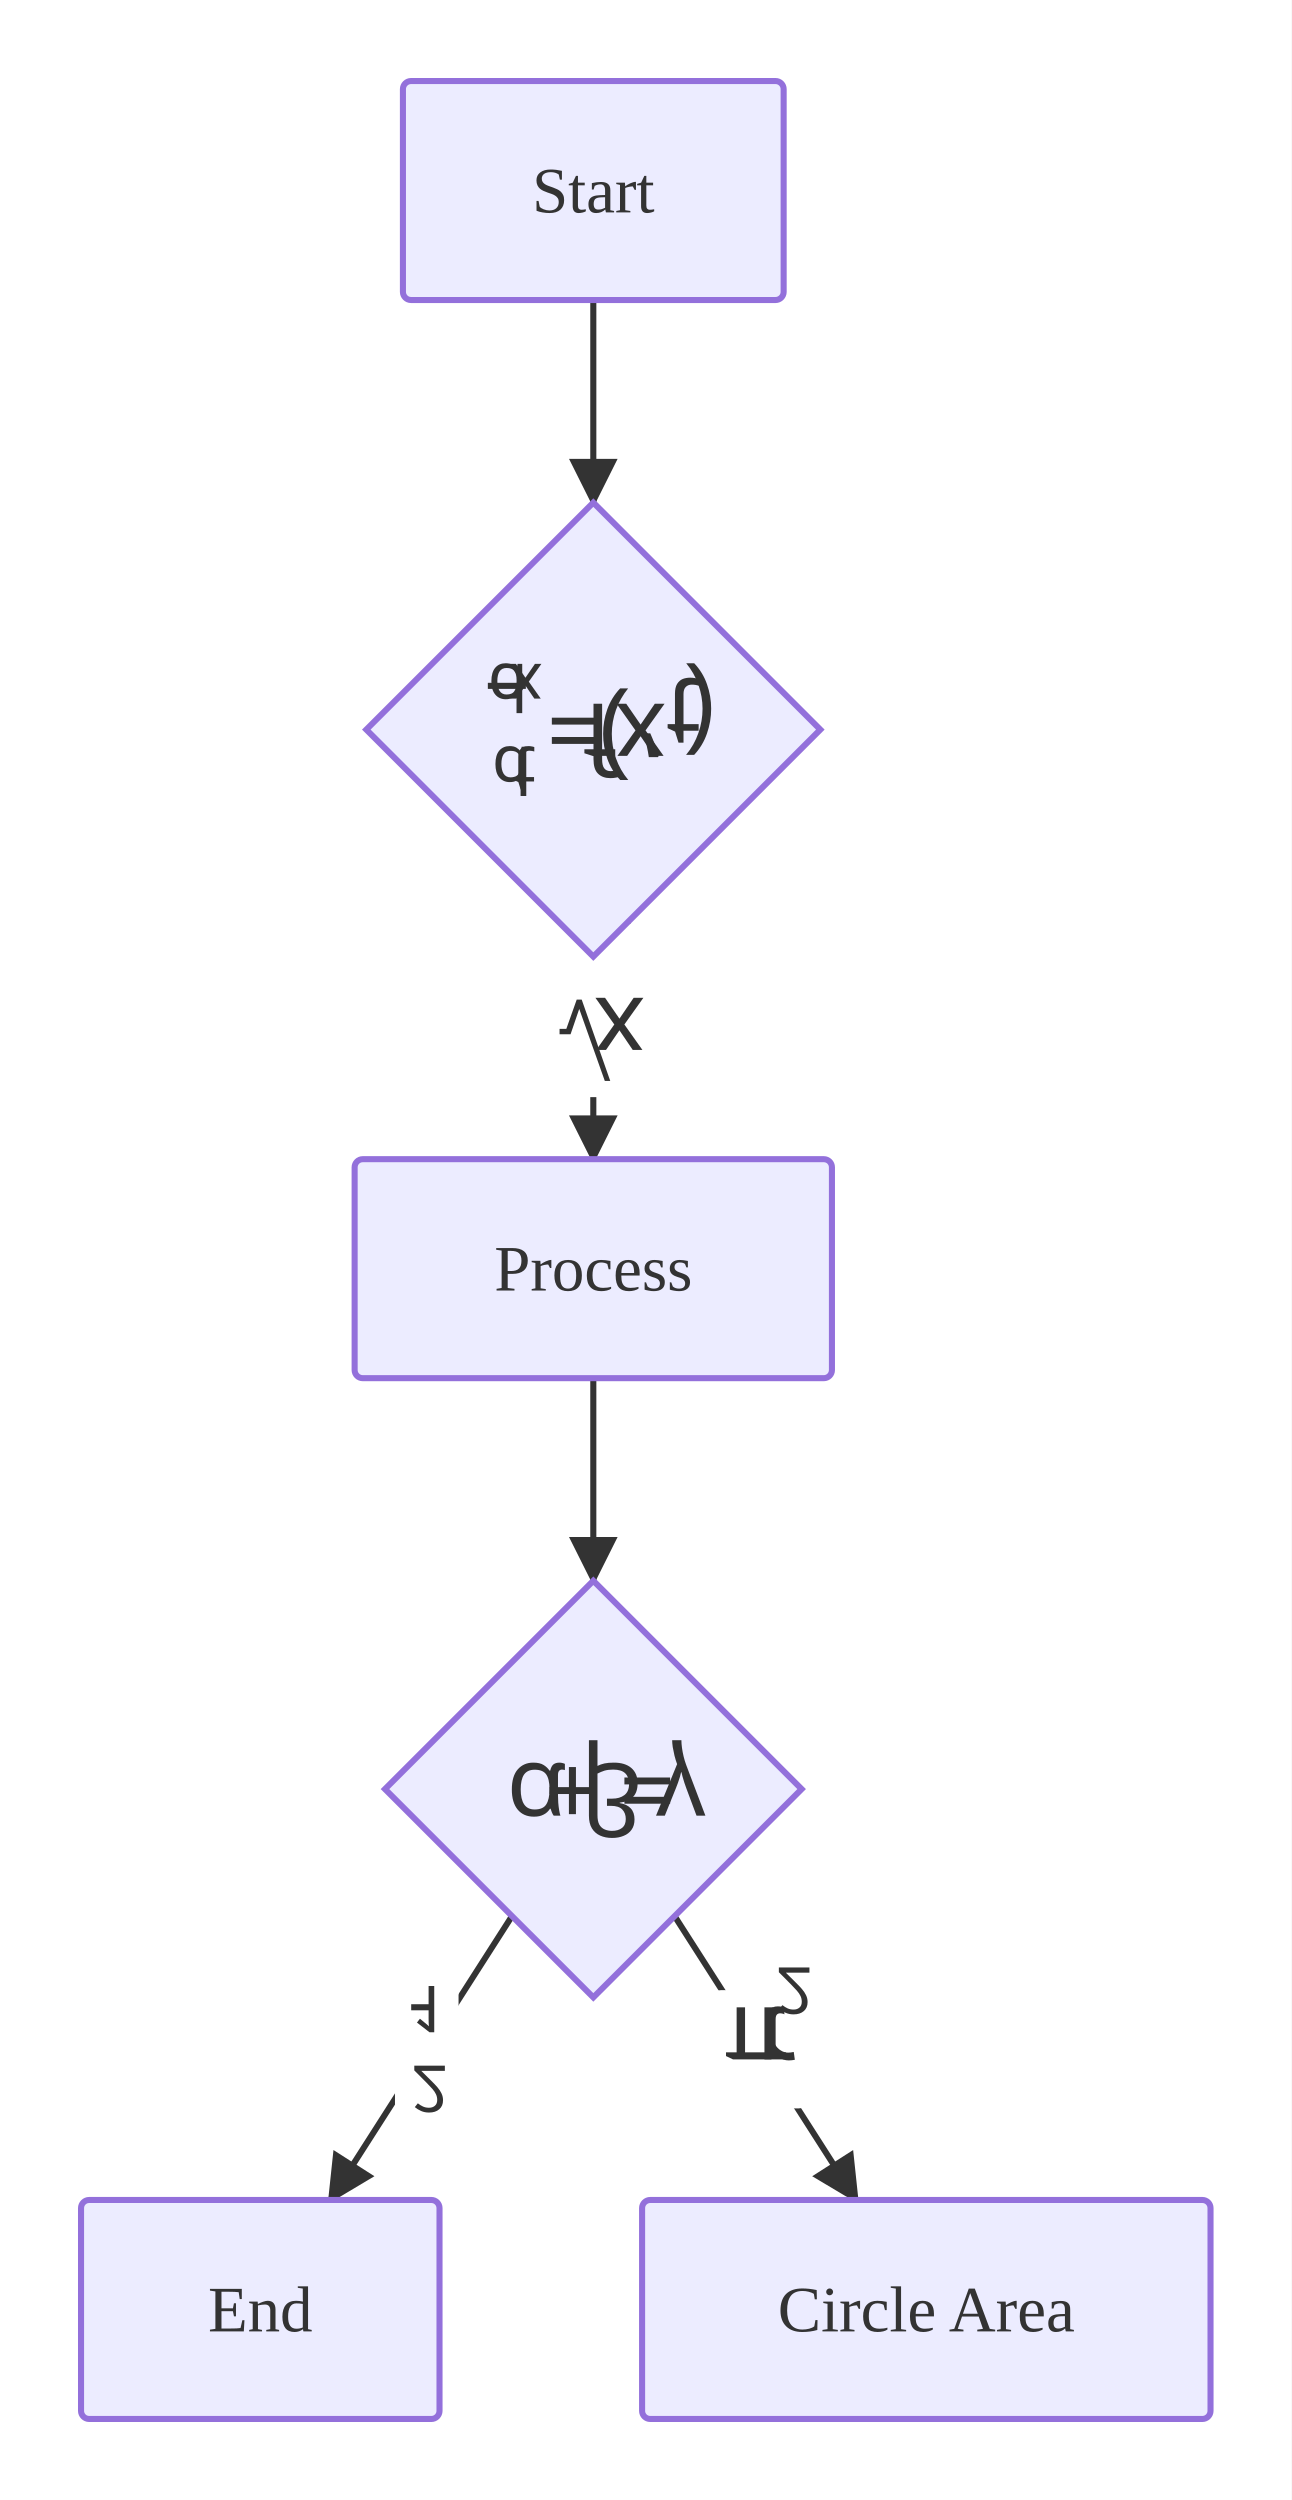
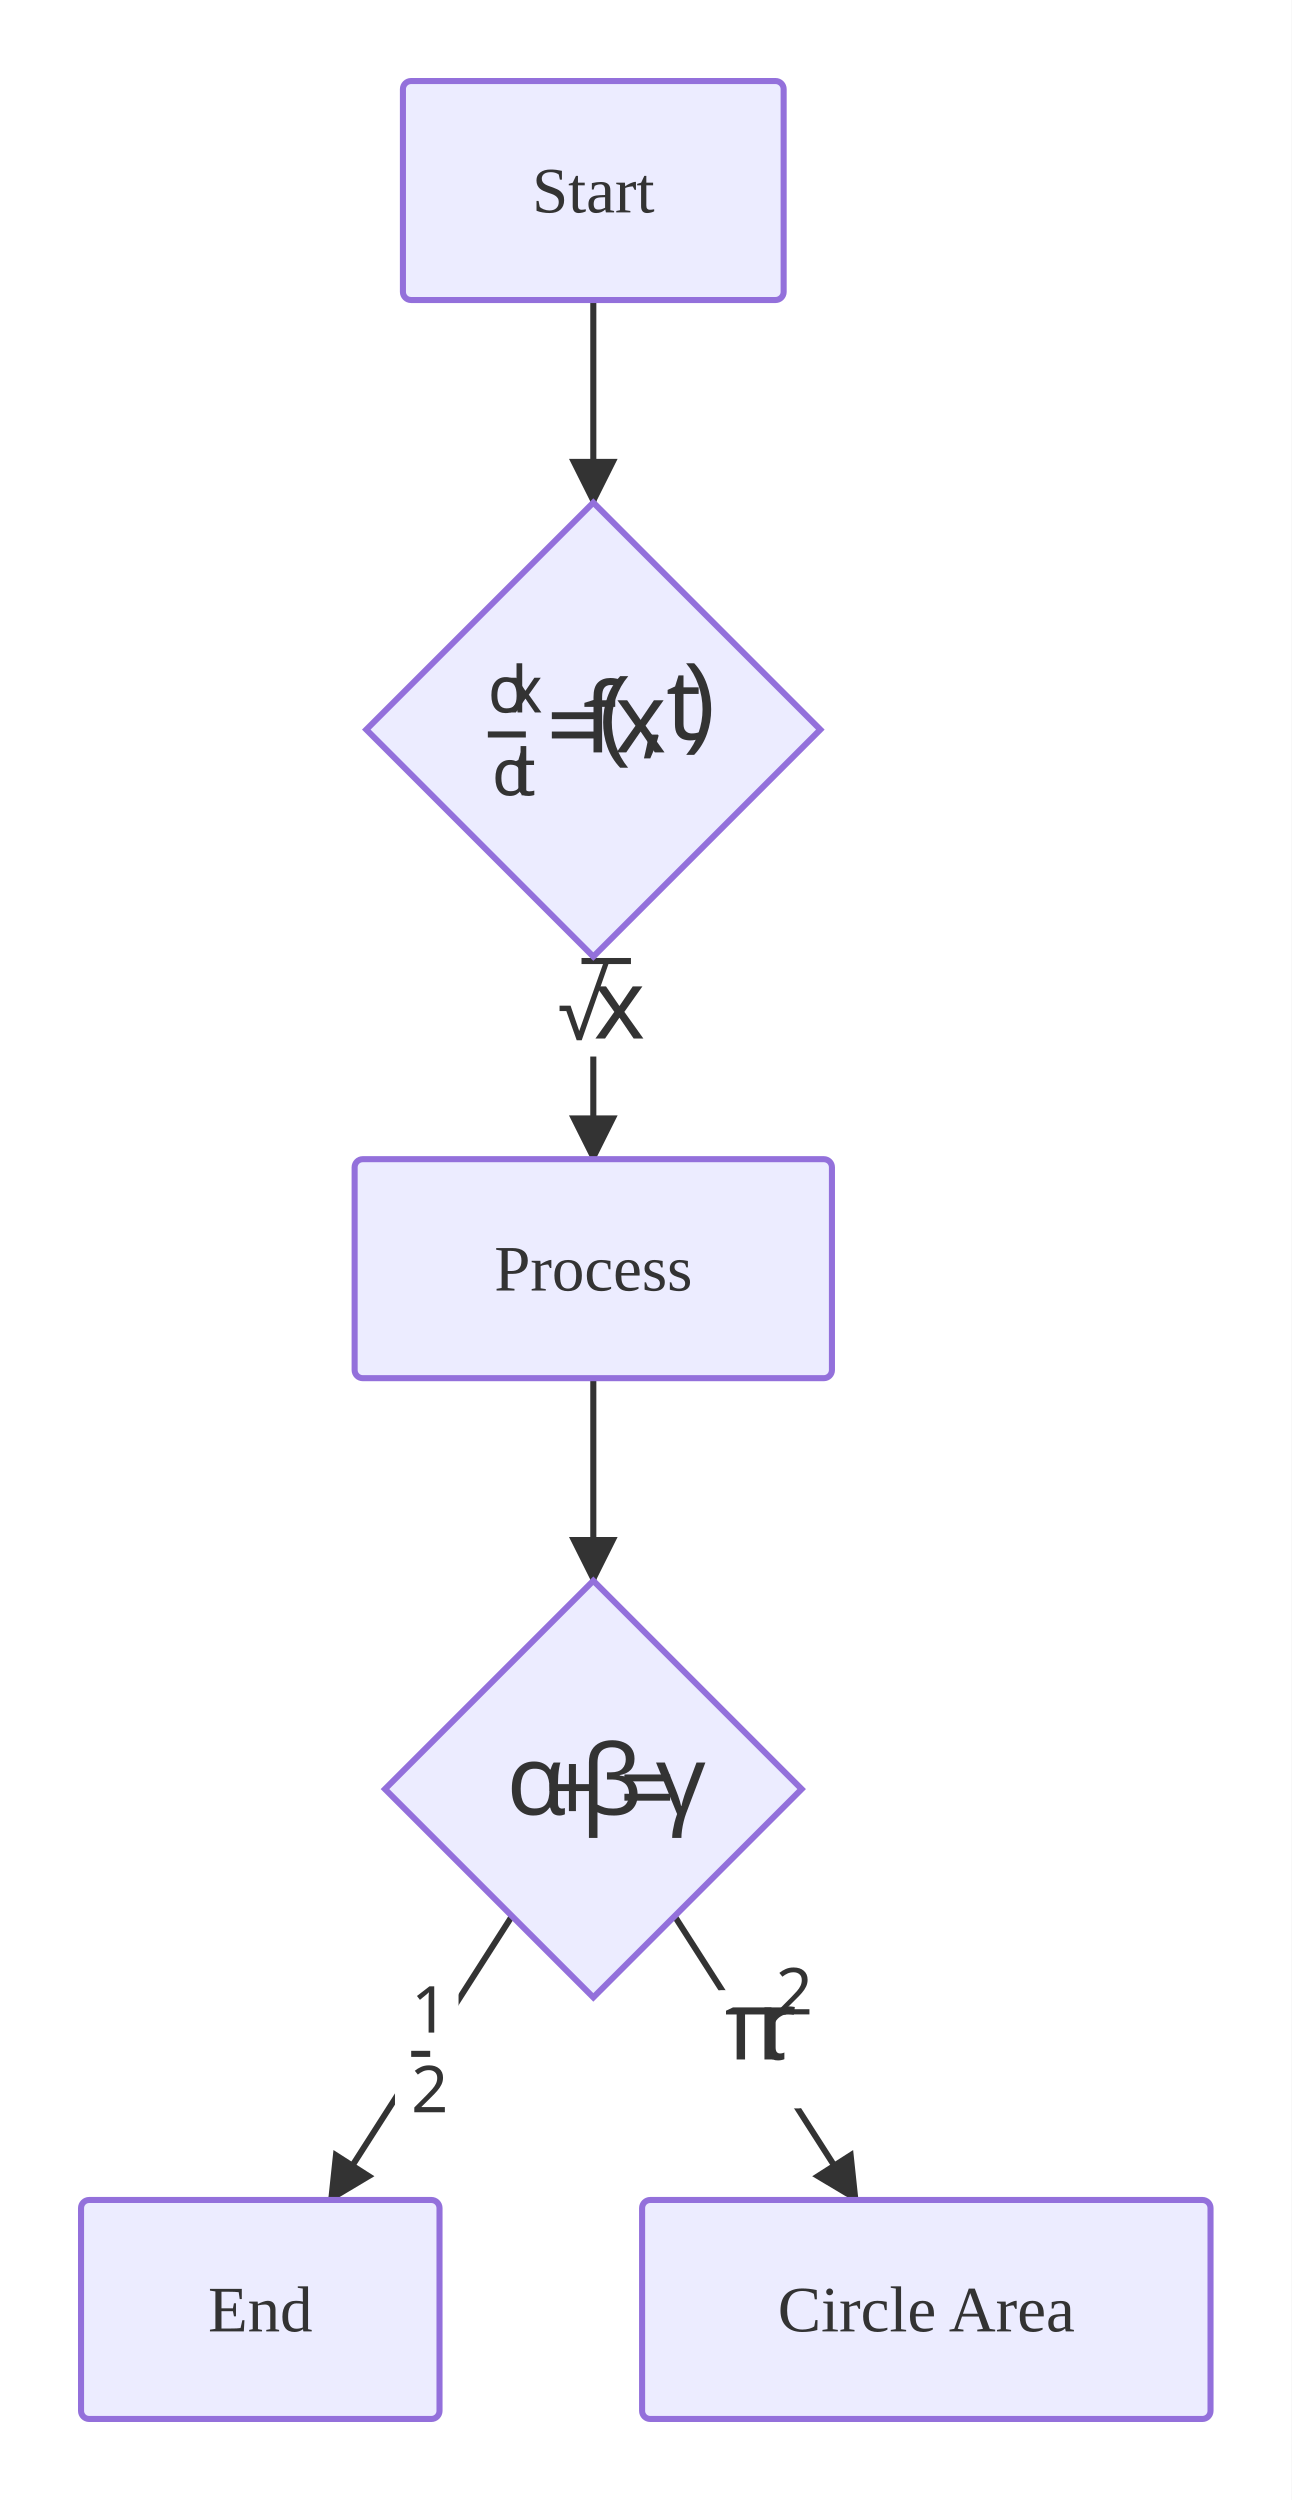
<svg xmlns="http://www.w3.org/2000/svg" viewBox="0 0 318.78 617.05">
  <defs>
    <marker id="arrow-arrow-solid" viewBox="0 0 10 10" refX="9.00" refY="5.00" markerWidth="8.00" markerHeight="8.00" orient="auto">
      <polygon points="0,0 10,5 0,10" style="fill:#333" />
    </marker>
  </defs>
  <rect x="0.00" y="0.00" width="318.78" height="617.05" style="fill:#fff;stroke:none" />
  <path d="M146.44,74.05 L146.44,124.05" style="stroke:#333;stroke-width:1.5;fill:none" marker-end="url(#arrow-arrow-solid)" />
  <path d="M146.44,236.11 L146.44,286.11" style="stroke:#333;stroke-width:1.5;fill:none" marker-end="url(#arrow-arrow-solid)" />
-   <rect x="133.14" y="222.41" width="26.59" height="48.39" rx="3.00" ry="3.00" style="fill:#fff;stroke:none" />
-   <g style="fill:#333" transform="translate(137.14,226.41) scale(1.000)">
+   <rect x="133.14" y="232.45" width="26.59" height="28.32" rx="3.00" ry="3.00" style="fill:#fff;stroke:none" />
+   <g style="fill:#333" transform="translate(137.14,236.45) scale(1.000)">
    <g transform="translate(0,-1.500)">
-       <path d="M5.203 21.815 L2.641 29.034 L0.969 29.034 L0.969 30.362 L3.688 30.362 L5.828 24.112 L12.141 41.893 L13.484 41.893 L6.438 21.815 L5.203 21.815 Z" style="fill:#333" />
+       <path d="M5.203 21.815 L2.641 14.596 L0.969 14.596 L0.969 13.268 L3.688 13.268 L5.828 19.518 L12.141 1.737 L13.484 1.737 L6.438 21.815 L5.203 21.815 Z" style="fill:#333" />
      <rect x="6.39" y="1.50" width="12.20" height="1.50" style="fill:#333" />
-       <path d="M9.827 21.375 L14.483 27.953 L10.030 34.234 L12.436 34.234 L15.749 29.391 L19.030 34.234 L21.420 34.234 L16.967 27.953 L21.655 21.375 L19.249 21.375 L15.749 26.516 L12.202 21.375 L9.827 21.375 Z" style="fill:#333" />
+       <path d="M9.827 21.375 L14.483 14.797 L10.030 8.516 L12.436 8.516 L15.749 13.359 L19.030 8.516 L21.420 8.516 L16.967 14.797 L21.655 21.375 L19.249 21.375 L15.749 16.234 L12.202 21.375 L9.827 21.375 Z" style="fill:#333" />
    </g>
  </g>
  <path d="M146.44,340.16 L146.44,390.16" style="stroke:#333;stroke-width:1.5;fill:none" marker-end="url(#arrow-arrow-solid)" />
  <path d="M126.37,472.93 L81.54,543.00" style="stroke:#333;stroke-width:1.5;fill:none" marker-end="url(#arrow-arrow-solid)" />
-   <rect x="97.49" y="486.18" width="15.69" height="39.24" rx="3.00" ry="3.00" style="fill:#fff;stroke:none" />
-   <g style="fill:#333" transform="translate(101.49,490.18) scale(1.000)">
-     <g transform="translate(0,-11.987)">
-       <path d="M4.297 11.987 L4.297 19.972 Q4.297 20.659 4.312 21.081 Q4.344 21.487 4.375 21.941 Q4.109 21.706 3.906 21.503 Q3.703 21.331 3.375 21.066 L2.156 20.066 L1.422 21.019 L4.516 23.409 L5.688 23.409 L5.688 11.987 L4.297 11.987 Z" style="fill:#333" />
+   <rect x="97.49" y="486.26" width="15.69" height="39.08" rx="3.00" ry="3.00" style="fill:#fff;stroke:none" />
+   <g style="fill:#333" transform="translate(101.49,490.26) scale(1.000)">
+     <g transform="translate(0,-0.566)">
+       <path d="M4.297 11.987 L4.297 4.003 Q4.297 3.316 4.312 2.894 Q4.344 2.487 4.375 2.034 Q4.109 2.269 3.906 2.472 Q3.703 2.644 3.375 2.909 L2.156 3.909 L1.422 2.956 L4.516 0.566 L5.688 0.566 L5.688 11.987 L4.297 11.987 Z" style="fill:#333" />
      <rect x="0.00" y="16.49" width="4.69" height="1.50" style="fill:#333" />
-       <path d="M0.766 31.650 L0.766 32.822 L3.766 35.837 Q4.625 36.712 5.219 37.384 Q5.812 38.056 6.109 38.697 Q6.422 39.353 6.422 40.119 Q6.422 41.056 5.859 41.541 Q5.297 42.041 4.406 42.041 Q3.562 42.041 2.922 41.744 Q2.297 41.462 1.641 40.947 L0.891 41.884 Q1.562 42.447 2.438 42.837 Q3.312 43.228 4.406 43.228 Q6.000 43.228 6.922 42.416 Q7.859 41.619 7.859 40.197 Q7.859 39.291 7.484 38.509 Q7.125 37.744 6.469 36.978 Q5.812 36.212 4.922 35.353 L2.547 32.994 L2.547 32.931 L8.312 32.931 L8.312 31.650 L0.766 31.650 Z" style="fill:#333" />
+       <path d="M0.766 31.650 L0.766 30.478 L3.766 27.462 Q4.625 26.587 5.219 25.916 Q5.812 25.244 6.109 24.603 Q6.422 23.947 6.422 23.181 Q6.422 22.244 5.859 21.759 Q5.297 21.259 4.406 21.259 Q3.562 21.259 2.922 21.556 Q2.297 21.837 1.641 22.353 L0.891 21.416 Q1.562 20.853 2.438 20.462 Q3.312 20.072 4.406 20.072 Q6.000 20.072 6.922 20.884 Q7.859 21.681 7.859 23.103 Q7.859 24.009 7.484 24.791 Q7.125 25.556 6.469 26.322 Q5.812 27.087 4.922 27.947 L2.547 30.306 L2.547 30.369 L8.312 30.369 L8.312 31.650 L0.766 31.650 Z" style="fill:#333" />
    </g>
  </g>
  <path d="M166.50,472.93 L211.34,543.00" style="stroke:#333;stroke-width:1.5;fill:none" marker-end="url(#arrow-arrow-solid)" />
  <rect x="174.91" y="491.21" width="25.25" height="29.18" rx="3.00" ry="3.00" style="fill:#fff;stroke:none" />
  <g style="fill:#333" transform="translate(178.91,495.21) scale(1.000)">
    <g transform="translate(0.000,0)">
-       <g transform="translate(0,-12.859)">
-         <path d="M13.109 12.859 Q10.438 12.859 10.438 15.922 L10.438 24.203 L4.984 24.203 L4.984 13.094 L2.906 13.094 L2.906 24.203 L0.281 24.203 L0.281 25.125 L2.016 25.953 L15.047 25.953 L15.047 24.203 L12.531 24.203 L12.531 16.062 Q12.531 15.234 12.844 14.891 Q13.156 14.578 13.625 14.578 Q13.969 14.578 14.234 14.656 Q14.516 14.719 14.688 14.828 L14.688 13.172 Q14.500 13.062 14.062 12.969 Q13.656 12.859 13.109 12.859 Z" style="fill:#333" />
-         <path d="M9.770 13.094 L9.770 25.953 L11.488 25.953 L11.738 23.609 L11.832 23.609 Q12.457 24.656 13.441 25.438 Q14.426 26.203 15.770 26.203 Q16.129 26.203 16.535 26.156 Q16.957 26.125 17.270 26.047 L17.004 24.109 Q16.691 24.188 16.316 24.234 Q15.957 24.281 15.613 24.281 Q14.629 24.281 13.770 23.719 Q12.910 23.203 12.379 22.219 Q11.879 21.250 11.879 19.953 L11.879 13.094 L9.770 13.094 Z" style="fill:#333" />
+       <g transform="translate(0,0.016)">
+         <path d="M13.109 13.328 Q10.438 13.328 10.438 10.266 L10.438 1.984 L4.984 1.984 L4.984 13.094 L2.906 13.094 L2.906 1.984 L0.281 1.984 L0.281 1.062 L2.016 0.234 L15.047 0.234 L15.047 1.984 L12.531 1.984 L12.531 10.125 Q12.531 10.953 12.844 11.297 Q13.156 11.609 13.625 11.609 Q13.969 11.609 14.234 11.531 Q14.516 11.469 14.688 11.359 L14.688 13.016 Q14.500 13.125 14.062 13.219 Q13.656 13.328 13.109 13.328 Z" style="fill:#333" />
+         <path d="M9.770 13.094 L9.770 0.234 L11.488 0.234 L11.738 2.578 L11.832 2.578 Q12.457 1.531 13.441 0.750 Q14.426 -0.016 15.770 -0.016 Q16.129 -0.016 16.535 0.031 Q16.957 0.062 17.270 0.141 L17.004 2.078 Q16.691 2.000 16.316 1.953 Q15.957 1.906 15.613 1.906 Q14.629 1.906 13.770 2.469 Q12.910 2.984 12.379 3.969 Q11.879 4.938 11.879 6.234 L11.879 13.094 L9.770 13.094 Z" style="fill:#333" />
      </g>
    </g>
    <g transform="translate(12.562,-9.600)">
-       <g transform="translate(0,-12.162)">
-         <path d="M0.766 12.162 L0.766 13.334 L3.766 16.350 Q4.625 17.225 5.219 17.897 Q5.812 18.569 6.109 19.209 Q6.422 19.866 6.422 20.631 Q6.422 21.569 5.859 22.053 Q5.297 22.553 4.406 22.553 Q3.562 22.553 2.922 22.256 Q2.297 21.975 1.641 21.459 L0.891 22.397 Q1.562 22.959 2.438 23.350 Q3.312 23.741 4.406 23.741 Q6.000 23.741 6.922 22.928 Q7.859 22.131 7.859 20.709 Q7.859 19.803 7.484 19.022 Q7.125 18.256 6.469 17.491 Q5.812 16.725 4.922 15.866 L2.547 13.506 L2.547 13.444 L8.312 13.444 L8.312 12.162 L0.766 12.162 Z" style="fill:#333" />
+       <g transform="translate(0,-0.584)">
+         <path d="M0.766 12.162 L0.766 10.991 L3.766 7.975 Q4.625 7.100 5.219 6.428 Q5.812 5.756 6.109 5.116 Q6.422 4.459 6.422 3.694 Q6.422 2.756 5.859 2.272 Q5.297 1.772 4.406 1.772 Q3.562 1.772 2.922 2.069 Q2.297 2.350 1.641 2.866 L0.891 1.928 Q1.562 1.366 2.438 0.975 Q3.312 0.584 4.406 0.584 Q6.000 0.584 6.922 1.397 Q7.859 2.194 7.859 3.616 Q7.859 4.522 7.484 5.303 Q7.125 6.069 6.469 6.834 Q5.812 7.600 4.922 8.459 L2.547 10.819 L2.547 10.881 L8.312 10.881 L8.312 12.162 L0.766 12.162 Z" style="fill:#333" />
      </g>
    </g>
  </g>
  <rect x="99.45" y="20.00" width="93.97" height="54.05" rx="2.00" ry="2.00" style="fill:#ECECFF;stroke:#9370DB;stroke-width:1.50" />
  <text x="146.44" y="47.03" text-anchor="middle" dominant-baseline="central" font-size="16.00" style="fill:#333;font-size:16.00px">Start</text>
  <polygon points="146.44,124.05 202.47,180.08 146.44,236.11 90.41,180.08" style="fill:#ECECFF;stroke:#9370DB;stroke-width:1.50" />
  <g style="fill:#333" transform="translate(120.41,163.70) scale(1.000)">
    <g transform="translate(0.000,0)">
-       <g transform="translate(0,-12.619)">
-         <path d="M4.406 12.619 Q2.797 12.619 1.844 13.712 Q0.875 14.837 0.875 17.041 Q0.875 19.259 1.844 20.369 Q2.812 21.509 4.422 21.509 Q5.406 21.509 6.031 21.150 Q6.672 20.775 7.078 20.244 L7.172 20.244 Q7.156 20.462 7.109 20.853 Q7.078 21.275 7.078 21.509 L7.078 24.931 L8.484 24.931 L8.484 12.775 L7.344 12.775 L7.141 13.931 L7.078 13.931 Q6.688 13.384 6.047 12.994 Q5.406 12.619 4.406 12.619 Z M4.625 13.791 Q5.984 13.791 6.531 14.525 Q7.094 15.275 7.094 16.775 L7.094 17.025 Q7.094 18.634 6.562 19.478 Q6.031 20.337 4.609 20.337 Q3.469 20.337 2.891 19.431 Q2.344 18.541 2.344 17.009 Q2.344 15.478 2.891 14.634 Q3.469 13.791 4.625 13.791 Z" style="fill:#333" />
-         <path d="M5.326 12.775 L8.436 17.166 L5.482 21.353 L7.076 21.353 L9.279 18.119 L11.482 21.353 L13.061 21.353 L10.107 17.166 L13.217 12.775 L11.623 12.775 L9.279 16.197 L6.920 12.775 L5.326 12.775 Z" style="fill:#333" />
+       <g transform="translate(0,-0.619)">
+         <path d="M4.406 12.931 Q2.797 12.931 1.844 11.837 Q0.875 10.712 0.875 8.509 Q0.875 6.291 1.844 5.181 Q2.812 4.041 4.422 4.041 Q5.406 4.041 6.031 4.400 Q6.672 4.775 7.078 5.306 L7.172 5.306 Q7.156 5.087 7.109 4.697 Q7.078 4.275 7.078 4.041 L7.078 0.619 L8.484 0.619 L8.484 12.775 L7.344 12.775 L7.141 11.619 L7.078 11.619 Q6.688 12.166 6.047 12.556 Q5.406 12.931 4.406 12.931 Z M4.625 11.759 Q5.984 11.759 6.531 11.025 Q7.094 10.275 7.094 8.775 L7.094 8.525 Q7.094 6.916 6.562 6.072 Q6.031 5.212 4.609 5.212 Q3.469 5.212 2.891 6.119 Q2.344 7.009 2.344 8.541 Q2.344 10.072 2.891 10.916 Q3.469 11.759 4.625 11.759 Z" style="fill:#333" />
+         <path d="M5.326 12.775 L8.436 8.384 L5.482 4.197 L7.076 4.197 L9.279 7.431 L11.482 4.197 L13.061 4.197 L10.107 8.384 L13.217 12.775 L11.623 12.775 L9.279 9.353 L6.920 12.775 L5.326 12.775 Z" style="fill:#333" />
        <rect x="0.00" y="17.45" width="9.38" height="1.50" style="fill:#333" />
-         <path d="M5.406 33.069 Q3.797 33.069 2.844 34.162 Q1.875 35.287 1.875 37.491 Q1.875 39.709 2.844 40.819 Q3.812 41.959 5.422 41.959 Q6.406 41.959 7.031 41.600 Q7.672 41.225 8.078 40.694 L8.172 40.694 Q8.156 40.912 8.109 41.303 Q8.078 41.725 8.078 41.959 L8.078 45.381 L9.484 45.381 L9.484 33.225 L8.344 33.225 L8.141 34.381 L8.078 34.381 Q7.688 33.834 7.047 33.444 Q6.406 33.069 5.406 33.069 Z M5.625 34.241 Q6.984 34.241 7.531 34.975 Q8.094 35.725 8.094 37.225 L8.094 37.475 Q8.094 39.084 7.562 39.928 Q7.031 40.787 5.609 40.787 Q4.469 40.787 3.891 39.881 Q3.344 38.991 3.344 37.459 Q3.344 35.928 3.891 35.084 Q4.469 34.241 5.625 34.241 Z" style="fill:#333" />
-         <path d="M10.029 33.069 Q9.357 33.069 8.779 33.287 Q8.217 33.522 7.873 34.100 Q7.514 34.678 7.514 35.725 L7.514 40.709 L6.295 40.709 L6.295 41.381 L7.529 41.944 L8.092 43.772 L8.920 43.772 L8.920 41.803 L11.404 41.803 L11.404 40.709 L8.920 40.709 L8.920 35.756 Q8.920 34.975 9.295 34.584 Q9.670 34.209 10.264 34.209 Q10.592 34.209 10.920 34.272 Q11.264 34.334 11.467 34.397 L11.467 33.319 Q11.248 33.209 10.826 33.147 Q10.420 33.069 10.029 33.069 Z" style="fill:#333" />
-         <path d="M15.795 30.825 L15.795 32.528 L27.076 32.528 L27.076 30.825 L15.795 30.825 Z M15.795 26.059 L15.795 27.762 L27.076 27.762 L27.076 26.059 L15.795 26.059 Z" style="fill:#333" />
-         <path d="M26.080 22.622 L26.080 33.856 L23.830 33.856 L23.830 34.841 L26.080 35.559 L26.080 36.309 Q26.080 38.794 27.189 39.872 Q28.298 40.981 30.267 40.981 Q31.033 40.981 31.658 40.841 Q32.298 40.716 32.752 40.544 L32.205 38.887 Q31.830 39.012 31.314 39.137 Q30.814 39.247 30.283 39.247 Q29.236 39.247 28.705 38.528 Q28.205 37.841 28.205 36.325 L28.205 35.481 L31.439 35.481 L31.439 33.856 L28.205 33.856 L28.205 22.622 L26.080 22.622 Z" style="fill:#333" />
-         <path d="M32.658 18.825 Q30.502 21.106 29.470 24.012 Q28.455 26.919 28.455 30.044 Q28.455 33.200 29.470 36.153 Q30.502 39.106 32.658 41.434 L34.658 41.434 Q32.642 39.012 31.611 36.059 Q30.595 33.137 30.595 30.059 Q30.595 27.044 31.627 24.137 Q32.658 21.247 34.627 18.825 L32.658 18.825 Z" style="fill:#333" />
-         <path d="M31.783 22.622 L36.439 29.200 L31.986 35.481 L34.392 35.481 L37.705 30.637 L40.986 35.481 L43.377 35.481 L38.923 29.200 L43.611 22.622 L41.205 22.622 L37.705 27.762 L34.158 22.622 L31.783 22.622 Z" style="fill:#333" />
+         <path d="M5.406 33.381 Q3.797 33.381 2.844 32.287 Q1.875 31.162 1.875 28.959 Q1.875 26.741 2.844 25.631 Q3.812 24.491 5.422 24.491 Q6.406 24.491 7.031 24.850 Q7.672 25.225 8.078 25.756 L8.172 25.756 Q8.156 25.537 8.109 25.147 Q8.078 24.725 8.078 24.491 L8.078 21.069 L9.484 21.069 L9.484 33.225 L8.344 33.225 L8.141 32.069 L8.078 32.069 Q7.688 32.616 7.047 33.006 Q6.406 33.381 5.406 33.381 Z M5.625 32.209 Q6.984 32.209 7.531 31.475 Q8.094 30.725 8.094 29.225 L8.094 28.975 Q8.094 27.366 7.562 26.522 Q7.031 25.662 5.609 25.662 Q4.469 25.662 3.891 26.569 Q3.344 27.459 3.344 28.991 Q3.344 30.522 3.891 31.366 Q4.469 32.209 5.625 32.209 Z" style="fill:#333" />
+         <path d="M10.029 33.381 Q9.357 33.381 8.779 33.162 Q8.217 32.928 7.873 32.350 Q7.514 31.772 7.514 30.725 L7.514 25.741 L6.295 25.741 L6.295 25.069 L7.529 24.506 L8.092 22.678 L8.920 22.678 L8.920 24.647 L11.404 24.647 L11.404 25.741 L8.920 25.741 L8.920 30.694 Q8.920 31.475 9.295 31.866 Q9.670 32.241 10.264 32.241 Q10.592 32.241 10.920 32.178 Q11.264 32.116 11.467 32.053 L11.467 33.131 Q11.248 33.241 10.826 33.303 Q10.420 33.381 10.029 33.381 Z" style="fill:#333" />
+         <path d="M15.795 14.419 L15.795 12.716 L27.076 12.716 L27.076 14.419 L15.795 14.419 Z M15.795 19.184 L15.795 17.481 L27.076 17.481 L27.076 19.184 L15.795 19.184 Z" style="fill:#333" />
+         <path d="M26.080 22.622 L26.080 11.387 L23.830 11.387 L23.830 10.403 L26.080 9.684 L26.080 8.934 Q26.080 6.450 27.189 5.372 Q28.298 4.262 30.267 4.262 Q31.033 4.262 31.658 4.403 Q32.298 4.528 32.752 4.700 L32.205 6.356 Q31.830 6.231 31.314 6.106 Q30.814 5.997 30.283 5.997 Q29.236 5.997 28.705 6.716 Q28.205 7.403 28.205 8.919 L28.205 9.762 L31.439 9.762 L31.439 11.387 L28.205 11.387 L28.205 22.622 L26.080 22.622 Z" style="fill:#333" />
+         <path d="M32.658 26.419 Q30.502 24.137 29.470 21.231 Q28.455 18.325 28.455 15.200 Q28.455 12.044 29.470 9.091 Q30.502 6.137 32.658 3.809 L34.658 3.809 Q32.642 6.231 31.611 9.184 Q30.595 12.106 30.595 15.184 Q30.595 18.200 31.627 21.106 Q32.658 23.997 34.627 26.419 L32.658 26.419 Z" style="fill:#333" />
+         <path d="M31.783 22.622 L36.439 16.044 L31.986 9.762 L34.392 9.762 L37.705 14.606 L40.986 9.762 L43.377 9.762 L38.923 16.044 L43.611 22.622 L41.205 22.622 L37.705 17.481 L34.158 22.622 L31.783 22.622 Z" style="fill:#333" />
      </g>
    </g>
    <g transform="translate(37.545,20.400)">
-       <path d="M0.984 -3.094 Q1.312 -1.734 1.656 -0.094 Q2.016 1.531 2.188 2.781 L4.438 2.781 L4.609 2.516 Q4.297 1.250 3.703 -0.266 Q3.125 -1.797 2.547 -3.094 L0.984 -3.094 Z" style="fill:#333" />
+       <path d="M0.984 3.094 Q1.312 1.734 1.656 0.094 Q2.016 -1.531 2.188 -2.781 L4.438 -2.781 L4.609 -2.516 Q4.297 -1.250 3.703 0.266 Q3.125 1.797 2.547 3.094 L0.984 3.094 Z" style="fill:#333" />
    </g>
    <g transform="translate(43.982,0)">
-       <g transform="translate(0,-15.016)">
-         <path d="M5.969 18.578 Q4.969 18.578 4.109 18.906 Q3.266 19.266 2.734 20.125 Q2.203 21.000 2.203 22.562 L2.203 30.047 L0.391 30.047 L0.391 31.047 L2.234 31.891 L3.078 34.625 L4.312 34.625 L4.312 31.672 L8.047 31.672 L8.047 30.047 L4.312 30.047 L4.312 22.609 Q4.312 21.422 4.875 20.859 Q5.453 20.297 6.344 20.297 Q6.812 20.297 7.312 20.375 Q7.828 20.469 8.141 20.562 L8.141 18.953 Q7.797 18.781 7.172 18.688 Q6.547 18.578 5.969 18.578 Z" style="fill:#333" />
-         <path d="M4.980 15.016 Q6.965 17.438 7.980 20.328 Q9.012 23.234 9.012 26.250 Q9.012 29.328 7.980 32.250 Q6.965 35.203 4.949 37.625 L6.949 37.625 Q9.105 35.297 10.105 32.344 Q11.137 29.391 11.137 26.234 Q11.137 23.109 10.105 20.203 Q9.105 17.297 6.949 15.016 L4.980 15.016 Z" style="fill:#333" />
+       <g transform="translate(0,-0.000)">
+         <path d="M5.969 19.047 Q4.969 19.047 4.109 18.719 Q3.266 18.359 2.734 17.500 Q2.203 16.625 2.203 15.062 L2.203 7.578 L0.391 7.578 L0.391 6.578 L2.234 5.734 L3.078 3.000 L4.312 3.000 L4.312 5.953 L8.047 5.953 L8.047 7.578 L4.312 7.578 L4.312 15.016 Q4.312 16.203 4.875 16.766 Q5.453 17.328 6.344 17.328 Q6.812 17.328 7.312 17.250 Q7.828 17.156 8.141 17.062 L8.141 18.672 Q7.797 18.844 7.172 18.938 Q6.547 19.047 5.969 19.047 Z" style="fill:#333" />
+         <path d="M4.980 22.609 Q6.965 20.188 7.980 17.297 Q9.012 14.391 9.012 11.375 Q9.012 8.297 7.980 5.375 Q6.965 2.422 4.949 0.000 L6.949 0.000 Q9.105 2.328 10.105 5.281 Q11.137 8.234 11.137 11.391 Q11.137 14.516 10.105 17.422 Q9.105 20.328 6.949 22.609 L4.980 22.609 Z" style="fill:#333" />
      </g>
    </g>
  </g>
  <rect x="87.53" y="286.11" width="117.81" height="54.05" rx="2.00" ry="2.00" style="fill:#ECECFF;stroke:#9370DB;stroke-width:1.50" />
  <text x="146.44" y="313.13" text-anchor="middle" dominant-baseline="central" font-size="16.00" style="fill:#333;font-size:16.00px">Process</text>
  <polygon points="146.44,390.16 197.86,441.58 146.44,493.00 95.02,441.58" style="fill:#ECECFF;stroke:#9370DB;stroke-width:1.50" />
  <g style="fill:#333" transform="translate(125.02,429.52) scale(1.000)">
-     <g transform="translate(0,-12.609)">
-       <path d="M6.594 18.141 Q4.250 18.141 2.781 19.797 Q1.312 21.469 1.312 24.766 Q1.312 28.016 2.766 29.750 Q4.203 31.484 6.797 31.484 Q8.203 31.484 9.141 30.969 Q10.109 30.500 10.734 29.516 L10.875 29.516 Q10.984 29.922 11.188 30.406 Q11.375 30.875 11.641 31.234 L13.297 31.234 Q13.125 30.719 12.984 29.844 Q12.844 28.984 12.766 28.016 Q12.703 27.062 12.703 26.203 L12.703 21.203 Q12.703 20.469 12.984 20.156 Q13.266 19.859 13.688 19.859 Q13.875 19.859 14.094 19.906 Q14.297 19.953 14.406 19.984 L14.406 18.453 Q14.234 18.344 13.844 18.250 Q13.469 18.141 13.062 18.141 Q12.172 18.141 11.594 18.562 Q11.047 19.000 10.781 20.109 L10.609 20.109 Q10.062 19.281 9.141 18.719 Q8.234 18.141 6.594 18.141 Z M6.953 19.891 Q8.953 19.891 9.766 21.016 Q10.609 22.172 10.609 24.641 L10.609 24.781 Q10.609 27.188 9.812 28.438 Q9.047 29.703 6.938 29.703 Q5.188 29.703 4.344 28.438 Q3.500 27.156 3.500 24.734 Q3.500 22.328 4.312 21.109 Q5.156 19.891 6.953 19.891 Z" style="fill:#333" />
-       <path d="M15.398 19.234 L15.398 24.188 L10.617 24.188 L10.617 25.891 L15.398 25.891 L15.398 30.859 L17.133 30.859 L17.133 25.891 L21.898 25.891 L21.898 24.188 L17.133 24.188 L17.133 19.234 L15.398 19.234 Z" style="fill:#333" />
-       <path d="M20.340 12.609 L20.340 31.219 Q20.340 33.156 21.074 34.359 Q21.824 35.578 23.121 36.156 Q24.418 36.734 26.074 36.734 Q27.684 36.734 28.918 36.203 Q30.168 35.703 30.871 34.688 Q31.590 33.688 31.590 32.156 Q31.590 30.422 30.652 29.422 Q29.715 28.406 27.934 28.125 L27.934 28.016 Q30.121 27.781 31.230 26.609 Q32.355 25.438 32.355 23.250 Q32.355 20.781 30.793 19.453 Q29.262 18.141 26.496 18.141 Q25.105 18.141 24.152 18.344 Q23.215 18.562 22.449 18.953 L22.449 12.609 L20.340 12.609 Z M26.309 19.859 Q28.371 19.859 29.309 20.781 Q30.246 21.719 30.246 23.391 Q30.246 25.281 29.090 26.156 Q27.934 27.031 26.074 27.031 L24.793 27.031 L24.793 28.812 L25.824 28.812 Q27.699 28.812 28.559 29.703 Q29.434 30.594 29.434 32.062 Q29.434 33.547 28.496 34.266 Q27.574 34.984 26.027 34.984 Q25.059 34.984 24.246 34.641 Q23.434 34.312 22.918 33.469 Q22.449 32.625 22.449 31.125 L22.449 20.844 Q23.277 20.422 24.168 20.125 Q25.090 19.859 26.309 19.859 Z" style="fill:#333" />
-       <path d="M29.098 26.578 L29.098 28.281 L40.379 28.281 L40.379 26.578 L29.098 26.578 Z M29.098 21.812 L29.098 23.516 L40.379 23.516 L40.379 21.812 L29.098 21.812 Z" style="fill:#333" />
-       <path d="M40.883 12.609 Q40.883 13.281 41.023 14.297 Q41.195 15.297 41.461 16.438 Q41.742 17.531 42.102 18.516 L36.898 31.234 L39.070 31.234 L41.789 24.500 Q42.055 23.875 42.320 23.109 Q42.586 22.328 42.805 21.641 Q43.008 20.938 43.086 20.516 L43.180 20.516 Q43.258 20.891 43.445 21.609 Q43.664 22.328 43.898 23.109 Q44.164 23.875 44.352 24.406 L46.898 31.234 L49.086 31.234 L44.336 18.688 Q43.977 17.734 43.711 16.625 Q43.445 15.516 43.305 14.484 Q43.164 13.438 43.164 12.609 L40.883 12.609 Z" style="fill:#333" />
+     <g transform="translate(0,-0.016)">
+       <path d="M6.594 18.609 Q4.250 18.609 2.781 16.953 Q1.312 15.281 1.312 11.984 Q1.312 8.734 2.766 7.000 Q4.203 5.266 6.797 5.266 Q8.203 5.266 9.141 5.781 Q10.109 6.250 10.734 7.234 L10.875 7.234 Q10.984 6.828 11.188 6.344 Q11.375 5.875 11.641 5.516 L13.297 5.516 Q13.125 6.031 12.984 6.906 Q12.844 7.766 12.766 8.734 Q12.703 9.688 12.703 10.547 L12.703 15.547 Q12.703 16.281 12.984 16.594 Q13.266 16.891 13.688 16.891 Q13.875 16.891 14.094 16.844 Q14.297 16.797 14.406 16.766 L14.406 18.297 Q14.234 18.406 13.844 18.500 Q13.469 18.609 13.062 18.609 Q12.172 18.609 11.594 18.188 Q11.047 17.750 10.781 16.641 L10.609 16.641 Q10.062 17.469 9.141 18.031 Q8.234 18.609 6.594 18.609 Z M6.953 16.859 Q8.953 16.859 9.766 15.734 Q10.609 14.578 10.609 12.109 L10.609 11.969 Q10.609 9.562 9.812 8.312 Q9.047 7.047 6.938 7.047 Q5.188 7.047 4.344 8.312 Q3.500 9.594 3.500 12.016 Q3.500 14.422 4.312 15.641 Q5.156 16.859 6.953 16.859 Z" style="fill:#333" />
+       <path d="M15.398 17.516 L15.398 12.562 L10.617 12.562 L10.617 10.859 L15.398 10.859 L15.398 5.891 L17.133 5.891 L17.133 10.859 L21.898 10.859 L21.898 12.562 L17.133 12.562 L17.133 17.516 L15.398 17.516 Z" style="fill:#333" />
+       <path d="M20.340 24.141 L20.340 5.531 Q20.340 3.594 21.074 2.391 Q21.824 1.172 23.121 0.594 Q24.418 0.016 26.074 0.016 Q27.684 0.016 28.918 0.547 Q30.168 1.047 30.871 2.062 Q31.590 3.062 31.590 4.594 Q31.590 6.328 30.652 7.328 Q29.715 8.344 27.934 8.625 L27.934 8.734 Q30.121 8.969 31.230 10.141 Q32.355 11.312 32.355 13.500 Q32.355 15.969 30.793 17.297 Q29.262 18.609 26.496 18.609 Q25.105 18.609 24.152 18.406 Q23.215 18.188 22.449 17.797 L22.449 24.141 L20.340 24.141 Z M26.309 16.891 Q28.371 16.891 29.309 15.969 Q30.246 15.031 30.246 13.359 Q30.246 11.469 29.090 10.594 Q27.934 9.719 26.074 9.719 L24.793 9.719 L24.793 7.938 L25.824 7.938 Q27.699 7.938 28.559 7.047 Q29.434 6.156 29.434 4.688 Q29.434 3.203 28.496 2.484 Q27.574 1.766 26.027 1.766 Q25.059 1.766 24.246 2.109 Q23.434 2.438 22.918 3.281 Q22.449 4.125 22.449 5.625 L22.449 15.906 Q23.277 16.328 24.168 16.625 Q25.090 16.891 26.309 16.891 Z" style="fill:#333" />
+       <path d="M29.098 10.172 L29.098 8.469 L40.379 8.469 L40.379 10.172 L29.098 10.172 Z M29.098 14.938 L29.098 13.234 L40.379 13.234 L40.379 14.938 L29.098 14.938 Z" style="fill:#333" />
+       <path d="M40.883 24.141 Q40.883 23.469 41.023 22.453 Q41.195 21.453 41.461 20.312 Q41.742 19.219 42.102 18.234 L36.898 5.516 L39.070 5.516 L41.789 12.250 Q42.055 12.875 42.320 13.641 Q42.586 14.422 42.805 15.109 Q43.008 15.812 43.086 16.234 L43.180 16.234 Q43.258 15.859 43.445 15.141 Q43.664 14.422 43.898 13.641 Q44.164 12.875 44.352 12.344 L46.898 5.516 L49.086 5.516 L44.336 18.062 Q43.977 19.016 43.711 20.125 Q43.445 21.234 43.305 22.266 Q43.164 23.312 43.164 24.141 L40.883 24.141 Z" style="fill:#333" />
    </g>
  </g>
  <rect x="20.00" y="543.00" width="88.48" height="54.05" rx="2.00" ry="2.00" style="fill:#ECECFF;stroke:#9370DB;stroke-width:1.50" />
  <text x="64.24" y="570.03" text-anchor="middle" dominant-baseline="central" font-size="16.00" style="fill:#333;font-size:16.00px">End</text>
  <rect x="158.48" y="543.00" width="140.30" height="54.05" rx="2.00" ry="2.00" style="fill:#ECECFF;stroke:#9370DB;stroke-width:1.50" />
  <text x="228.63" y="570.03" text-anchor="middle" dominant-baseline="central" font-size="16.00" style="fill:#333;font-size:16.00px">Circle Area</text>
</svg>
